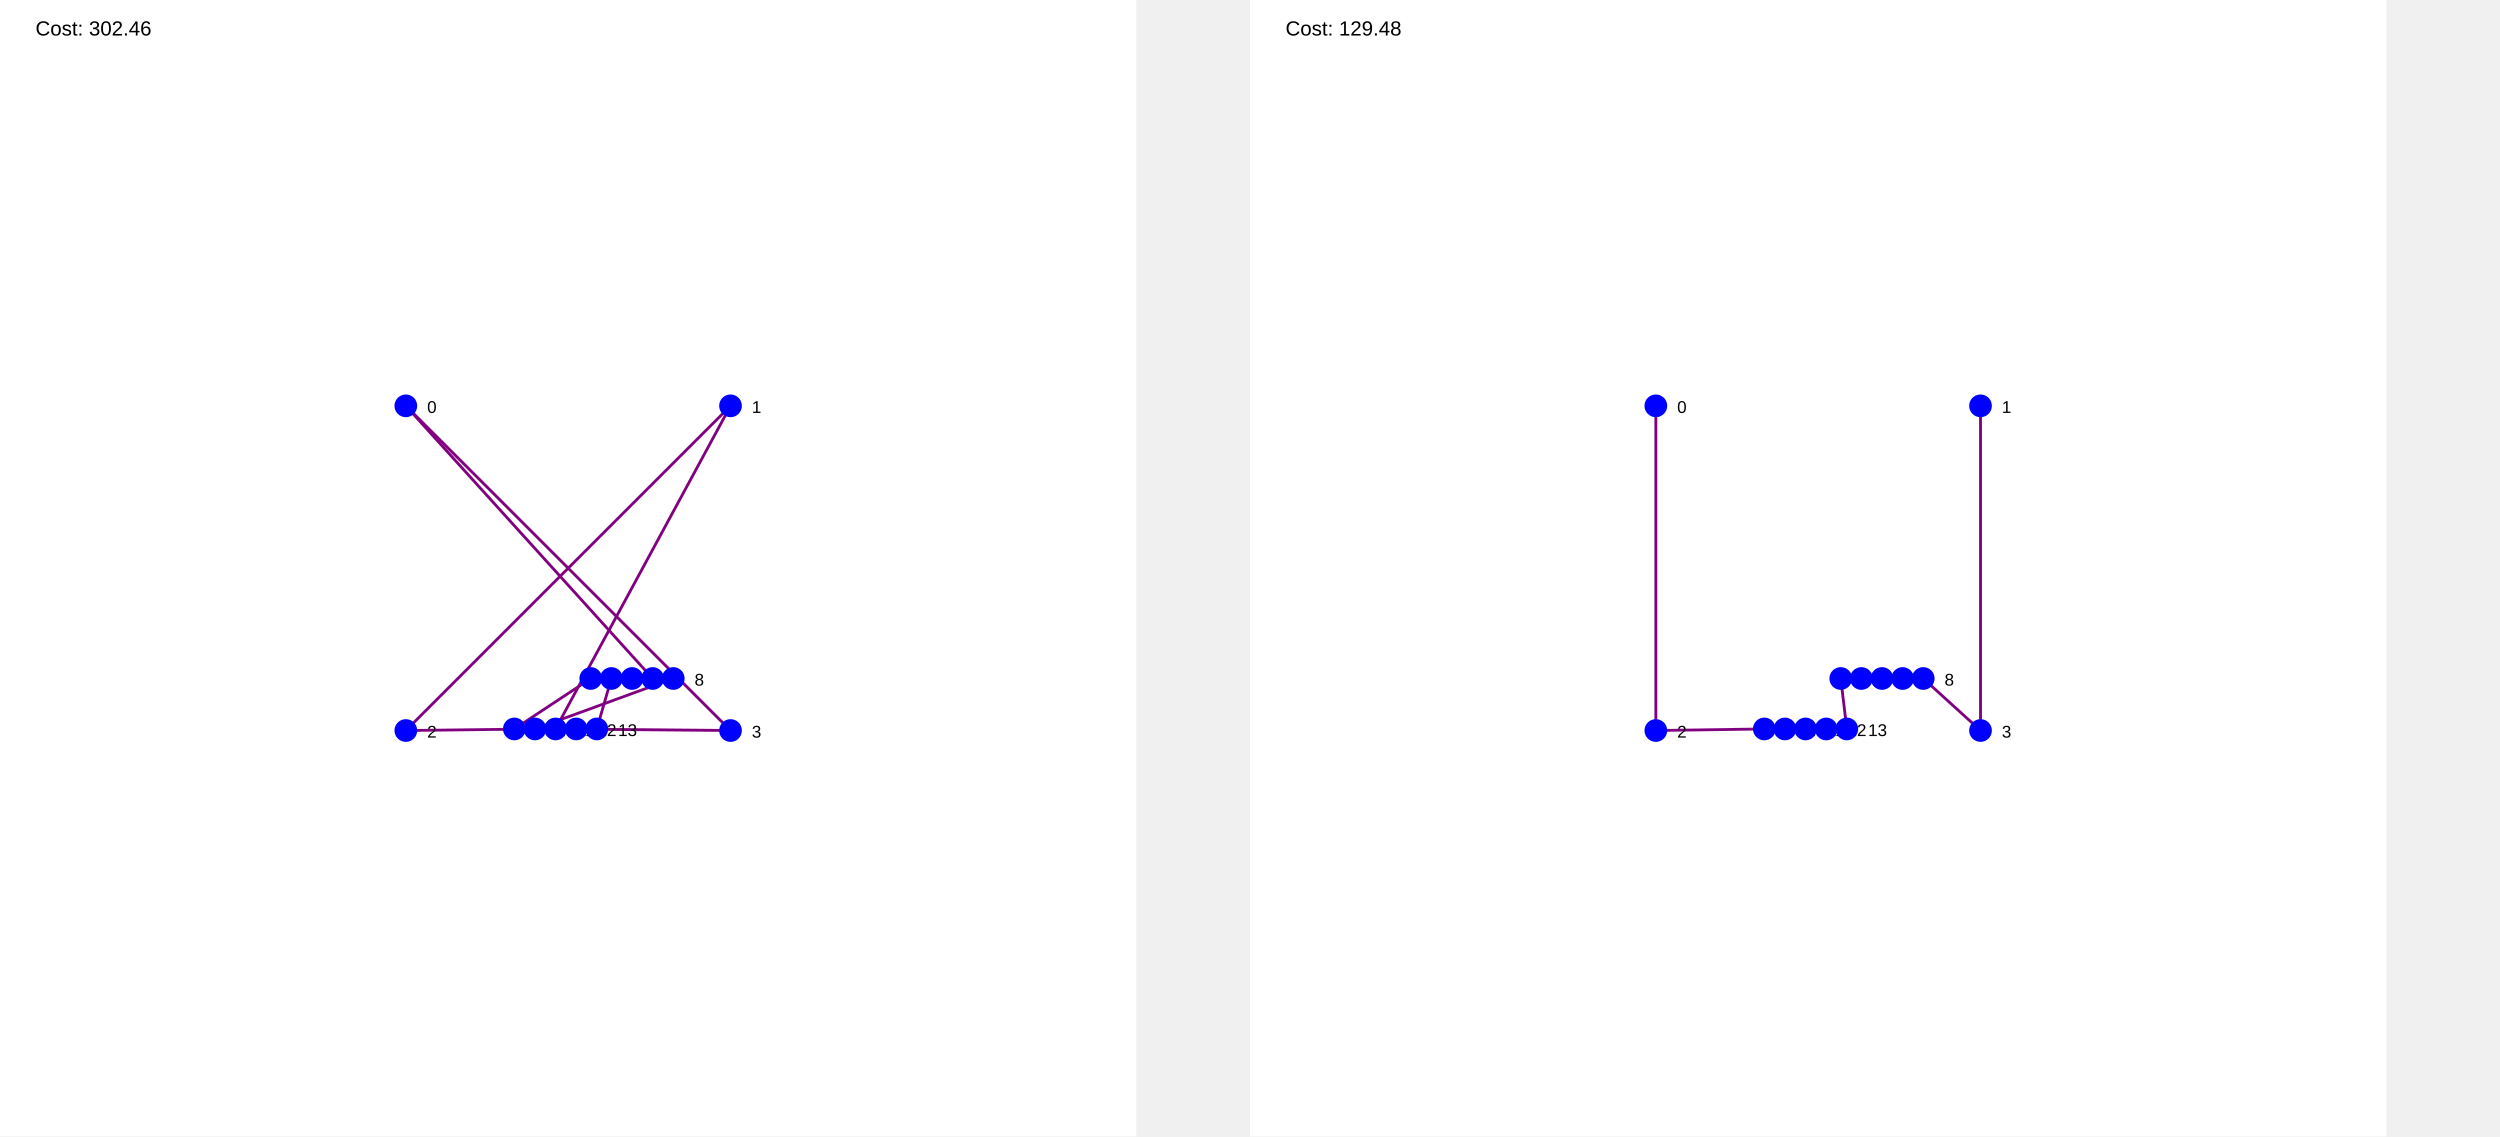
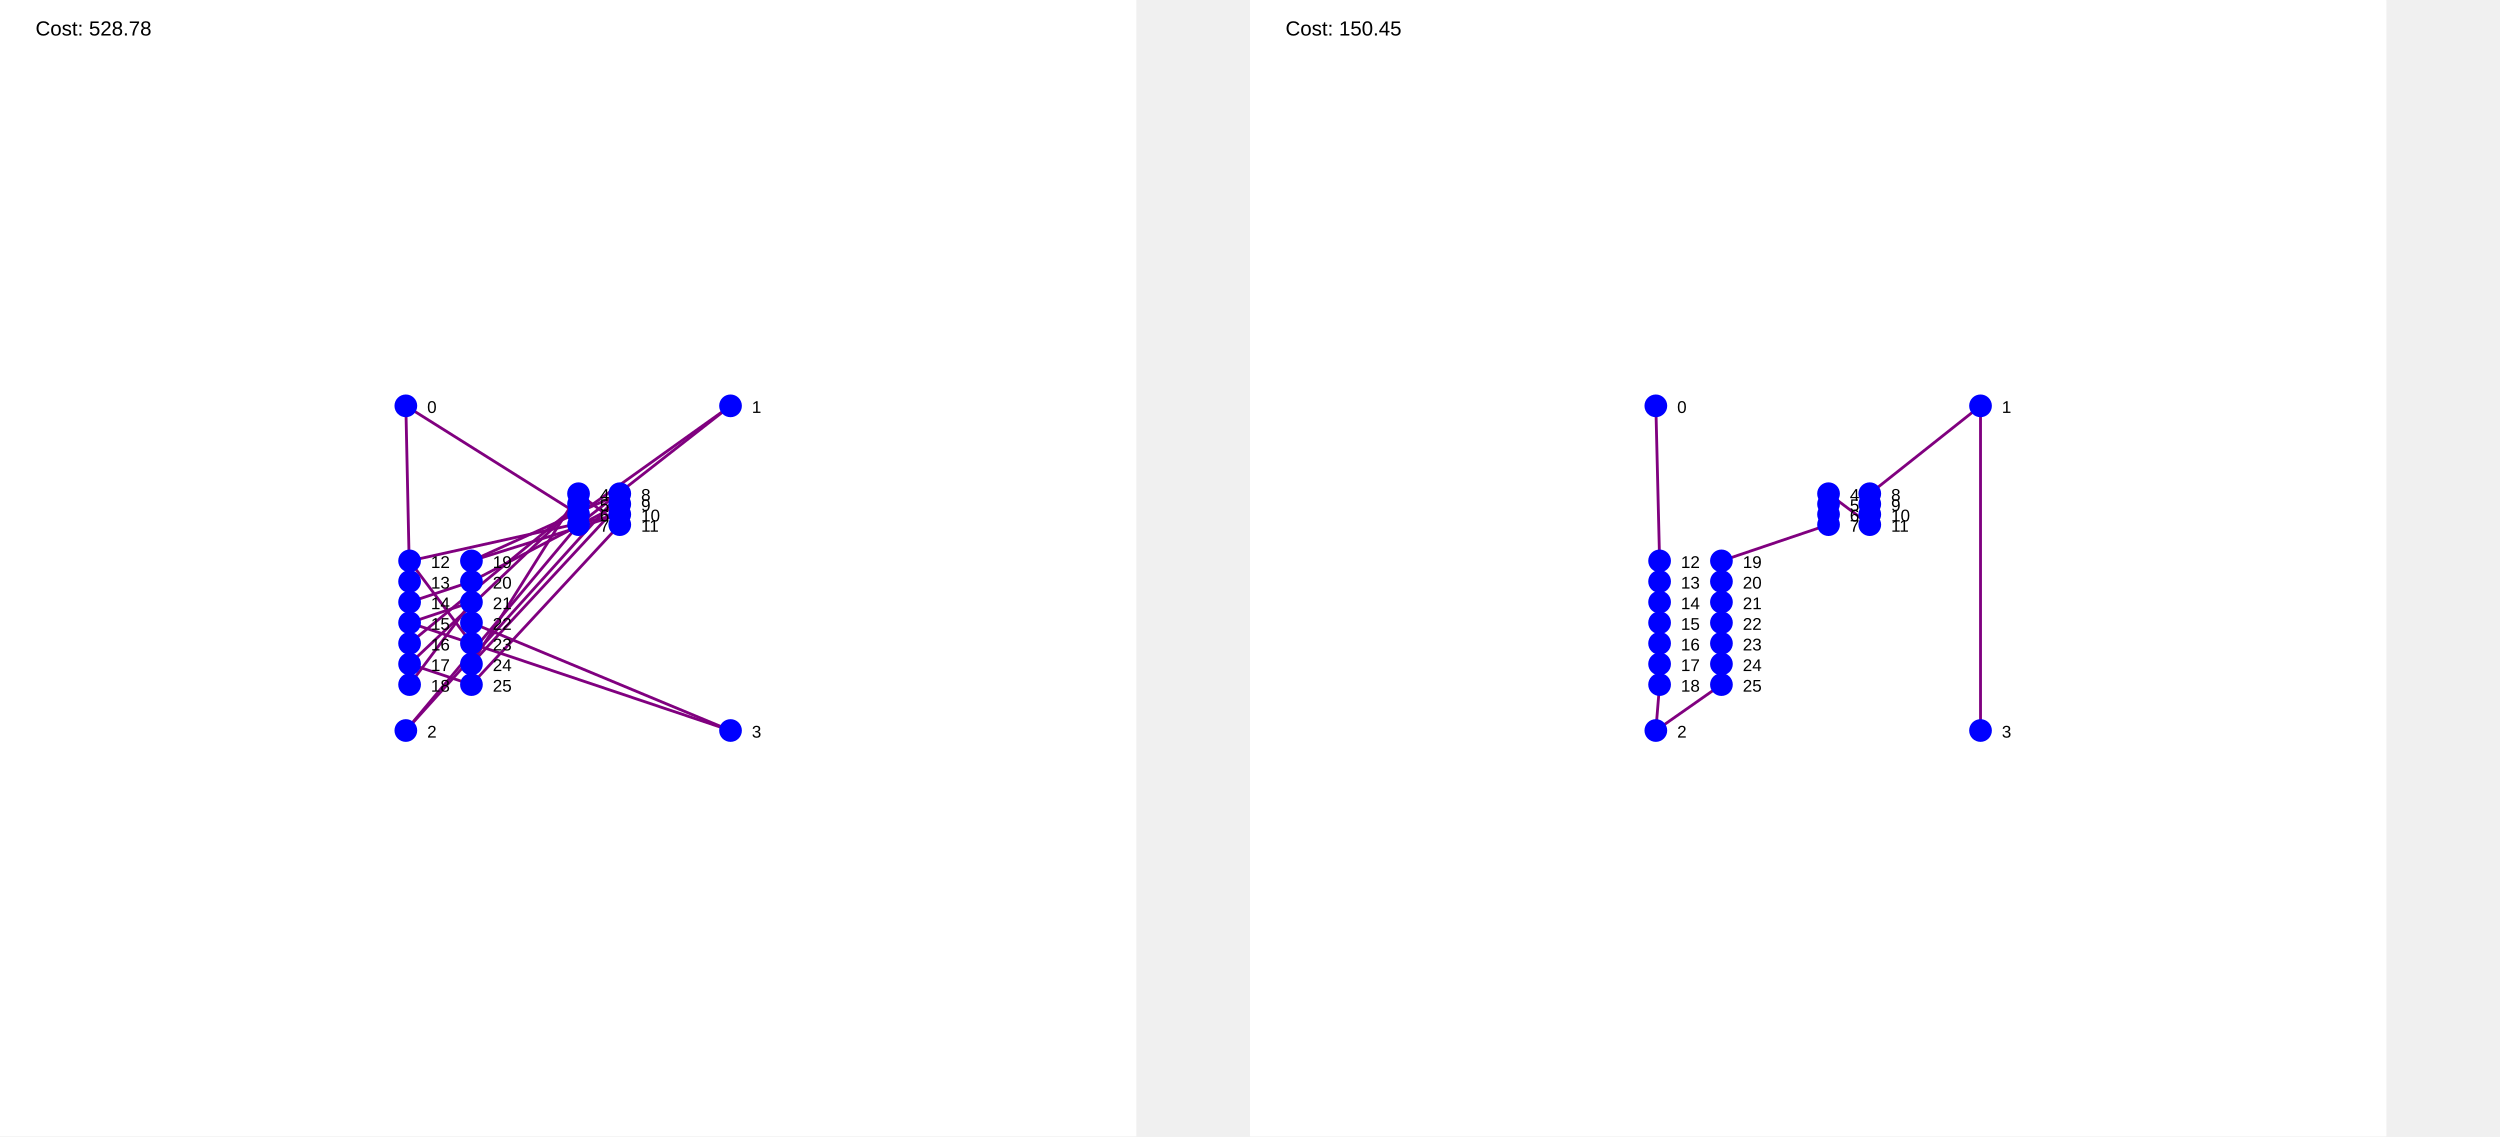
<svg xmlns="http://www.w3.org/2000/svg" width="1760" height="800" viewBox="-257.143 -257.143 1760 800">
  <g transform="translate(0,0)">
    <rect x="-257.143" y="-257.143" width="800" height="800" fill="white" />
    <g>
-       <line x1="28.571" y1="28.571" x2="202.299" y2="220.519" stroke="rgb(128,0,127)" stroke-width="2" />
-       <line x1="202.299" y1="220.519" x2="187.785" y2="220.519" stroke="rgb(128,0,127)" stroke-width="2" />
-       <line x1="187.785" y1="220.519" x2="173.27" y2="220.519" stroke="rgb(128,0,127)" stroke-width="2" />
-       <line x1="173.27" y1="220.519" x2="163.001" y2="256.039" stroke="rgb(128,0,127)" stroke-width="2" />
-       <line x1="163.001" y1="256.039" x2="148.487" y2="256.039" stroke="rgb(128,0,127)" stroke-width="2" />
-       <line x1="148.487" y1="256.039" x2="104.944" y2="256.039" stroke="rgb(128,0,127)" stroke-width="2" />
-       <line x1="104.944" y1="256.039" x2="158.756" y2="220.519" stroke="rgb(128,0,127)" stroke-width="2" />
-       <line x1="158.756" y1="220.519" x2="216.813" y2="220.519" stroke="rgb(128,0,127)" stroke-width="2" />
-       <line x1="216.813" y1="220.519" x2="119.458" y2="256.039" stroke="rgb(128,0,127)" stroke-width="2" />
-       <line x1="119.458" y1="256.039" x2="28.571" y2="257.143" stroke="rgb(128,0,127)" stroke-width="2" />
-       <line x1="28.571" y1="257.143" x2="257.143" y2="28.571" stroke="rgb(128,0,127)" stroke-width="2" />
-       <line x1="257.143" y1="28.571" x2="133.972" y2="256.039" stroke="rgb(128,0,127)" stroke-width="2" />
-       <line x1="133.972" y1="256.039" x2="257.143" y2="257.143" stroke="rgb(128,0,127)" stroke-width="2" />
-       <line x1="257.143" y1="257.143" x2="28.571" y2="28.571" stroke="rgb(128,0,127)" stroke-width="2" />
+       <line x1="28.571" y1="28.571" x2="150.149" y2="104.948" stroke="rgb(128,0,127)" stroke-width="2" />
+       <line x1="150.149" y1="104.948" x2="257.143" y2="28.571" stroke="rgb(128,0,127)" stroke-width="2" />
+       <line x1="257.143" y1="28.571" x2="150.149" y2="112.205" stroke="rgb(128,0,127)" stroke-width="2" />
+       <line x1="150.149" y1="112.205" x2="28.571" y2="257.143" stroke="rgb(128,0,127)" stroke-width="2" />
+       <line x1="28.571" y1="257.143" x2="179.178" y2="90.434" stroke="rgb(128,0,127)" stroke-width="2" />
+       <line x1="179.178" y1="90.434" x2="74.751" y2="137.726" stroke="rgb(128,0,127)" stroke-width="2" />
+       <line x1="74.751" y1="137.726" x2="179.178" y2="104.948" stroke="rgb(128,0,127)" stroke-width="2" />
+       <line x1="179.178" y1="104.948" x2="31.209" y2="137.726" stroke="rgb(128,0,127)" stroke-width="2" />
+       <line x1="31.209" y1="137.726" x2="74.751" y2="195.783" stroke="rgb(128,0,127)" stroke-width="2" />
+       <line x1="74.751" y1="195.783" x2="74.751" y2="181.269" stroke="rgb(128,0,127)" stroke-width="2" />
+       <line x1="74.751" y1="181.269" x2="257.143" y2="257.143" stroke="rgb(128,0,127)" stroke-width="2" />
+       <line x1="257.143" y1="257.143" x2="31.209" y2="181.269" stroke="rgb(128,0,127)" stroke-width="2" />
+       <line x1="31.209" y1="181.269" x2="74.751" y2="166.754" stroke="rgb(128,0,127)" stroke-width="2" />
+       <line x1="74.751" y1="166.754" x2="31.209" y2="224.811" stroke="rgb(128,0,127)" stroke-width="2" />
+       <line x1="31.209" y1="224.811" x2="31.209" y2="195.783" stroke="rgb(128,0,127)" stroke-width="2" />
+       <line x1="31.209" y1="195.783" x2="150.149" y2="97.691" stroke="rgb(128,0,127)" stroke-width="2" />
+       <line x1="150.149" y1="97.691" x2="31.209" y2="210.297" stroke="rgb(128,0,127)" stroke-width="2" />
+       <line x1="31.209" y1="210.297" x2="74.751" y2="224.811" stroke="rgb(128,0,127)" stroke-width="2" />
+       <line x1="74.751" y1="224.811" x2="179.178" y2="112.205" stroke="rgb(128,0,127)" stroke-width="2" />
+       <line x1="179.178" y1="112.205" x2="150.149" y2="90.434" stroke="rgb(128,0,127)" stroke-width="2" />
+       <line x1="150.149" y1="90.434" x2="74.751" y2="210.297" stroke="rgb(128,0,127)" stroke-width="2" />
+       <line x1="74.751" y1="210.297" x2="179.178" y2="97.691" stroke="rgb(128,0,127)" stroke-width="2" />
+       <line x1="179.178" y1="97.691" x2="74.751" y2="152.24" stroke="rgb(128,0,127)" stroke-width="2" />
+       <line x1="74.751" y1="152.24" x2="31.209" y2="166.754" stroke="rgb(128,0,127)" stroke-width="2" />
+       <line x1="31.209" y1="166.754" x2="31.209" y2="152.24" stroke="rgb(128,0,127)" stroke-width="2" />
+       <line x1="31.209" y1="152.24" x2="28.571" y2="28.571" stroke="rgb(128,0,127)" stroke-width="2" />
    </g>
    <g>
      <circle cx="28.571" cy="28.571" r="8" fill="blue" />
      <text x="43.571" y="33.571" font-family="Arial" font-size="12" fill="black">0</text>
      <circle cx="257.143" cy="28.571" r="8" fill="blue" />
      <text x="272.143" y="33.571" font-family="Arial" font-size="12" fill="black">1</text>
      <circle cx="28.571" cy="257.143" r="8" fill="blue" />
      <text x="43.571" y="262.143" font-family="Arial" font-size="12" fill="black">2</text>
      <circle cx="257.143" cy="257.143" r="8" fill="blue" />
      <text x="272.143" y="262.143" font-family="Arial" font-size="12" fill="black">3</text>
-       <circle cx="158.756" cy="220.519" r="8" fill="blue" />
-       <text x="173.756" y="225.519" font-family="Arial" font-size="12" fill="black">4</text>
-       <circle cx="173.27" cy="220.519" r="8" fill="blue" />
-       <text x="188.27" y="225.519" font-family="Arial" font-size="12" fill="black">5</text>
-       <circle cx="187.785" cy="220.519" r="8" fill="blue" />
-       <text x="202.785" y="225.519" font-family="Arial" font-size="12" fill="black">6</text>
-       <circle cx="202.299" cy="220.519" r="8" fill="blue" />
-       <text x="217.299" y="225.519" font-family="Arial" font-size="12" fill="black">7</text>
-       <circle cx="216.813" cy="220.519" r="8" fill="blue" />
-       <text x="231.813" y="225.519" font-family="Arial" font-size="12" fill="black">8</text>
-       <circle cx="104.944" cy="256.039" r="8" fill="blue" />
-       <text x="119.944" y="261.039" font-family="Arial" font-size="12" fill="black">9</text>
-       <circle cx="119.458" cy="256.039" r="8" fill="blue" />
-       <text x="134.458" y="261.039" font-family="Arial" font-size="12" fill="black">10</text>
-       <circle cx="133.972" cy="256.039" r="8" fill="blue" />
-       <text x="148.972" y="261.039" font-family="Arial" font-size="12" fill="black">11</text>
-       <circle cx="148.487" cy="256.039" r="8" fill="blue" />
-       <text x="163.487" y="261.039" font-family="Arial" font-size="12" fill="black">12</text>
-       <circle cx="163.001" cy="256.039" r="8" fill="blue" />
-       <text x="178.001" y="261.039" font-family="Arial" font-size="12" fill="black">13</text>
+       <circle cx="150.149" cy="90.434" r="8" fill="blue" />
+       <text x="165.149" y="95.434" font-family="Arial" font-size="12" fill="black">4</text>
+       <circle cx="150.149" cy="97.691" r="8" fill="blue" />
+       <text x="165.149" y="102.691" font-family="Arial" font-size="12" fill="black">5</text>
+       <circle cx="150.149" cy="104.948" r="8" fill="blue" />
+       <text x="165.149" y="109.948" font-family="Arial" font-size="12" fill="black">6</text>
+       <circle cx="150.149" cy="112.205" r="8" fill="blue" />
+       <text x="165.149" y="117.205" font-family="Arial" font-size="12" fill="black">7</text>
+       <circle cx="179.178" cy="90.434" r="8" fill="blue" />
+       <text x="194.178" y="95.434" font-family="Arial" font-size="12" fill="black">8</text>
+       <circle cx="179.178" cy="97.691" r="8" fill="blue" />
+       <text x="194.178" y="102.691" font-family="Arial" font-size="12" fill="black">9</text>
+       <circle cx="179.178" cy="104.948" r="8" fill="blue" />
+       <text x="194.178" y="109.948" font-family="Arial" font-size="12" fill="black">10</text>
+       <circle cx="179.178" cy="112.205" r="8" fill="blue" />
+       <text x="194.178" y="117.205" font-family="Arial" font-size="12" fill="black">11</text>
+       <circle cx="31.209" cy="137.726" r="8" fill="blue" />
+       <text x="46.209" y="142.726" font-family="Arial" font-size="12" fill="black">12</text>
+       <circle cx="31.209" cy="152.24" r="8" fill="blue" />
+       <text x="46.209" y="157.24" font-family="Arial" font-size="12" fill="black">13</text>
+       <circle cx="31.209" cy="166.754" r="8" fill="blue" />
+       <text x="46.209" y="171.754" font-family="Arial" font-size="12" fill="black">14</text>
+       <circle cx="31.209" cy="181.269" r="8" fill="blue" />
+       <text x="46.209" y="186.269" font-family="Arial" font-size="12" fill="black">15</text>
+       <circle cx="31.209" cy="195.783" r="8" fill="blue" />
+       <text x="46.209" y="200.783" font-family="Arial" font-size="12" fill="black">16</text>
+       <circle cx="31.209" cy="210.297" r="8" fill="blue" />
+       <text x="46.209" y="215.297" font-family="Arial" font-size="12" fill="black">17</text>
+       <circle cx="31.209" cy="224.811" r="8" fill="blue" />
+       <text x="46.209" y="229.811" font-family="Arial" font-size="12" fill="black">18</text>
+       <circle cx="74.751" cy="137.726" r="8" fill="blue" />
+       <text x="89.751" y="142.726" font-family="Arial" font-size="12" fill="black">19</text>
+       <circle cx="74.751" cy="152.24" r="8" fill="blue" />
+       <text x="89.751" y="157.24" font-family="Arial" font-size="12" fill="black">20</text>
+       <circle cx="74.751" cy="166.754" r="8" fill="blue" />
+       <text x="89.751" y="171.754" font-family="Arial" font-size="12" fill="black">21</text>
+       <circle cx="74.751" cy="181.269" r="8" fill="blue" />
+       <text x="89.751" y="186.269" font-family="Arial" font-size="12" fill="black">22</text>
+       <circle cx="74.751" cy="195.783" r="8" fill="blue" />
+       <text x="89.751" y="200.783" font-family="Arial" font-size="12" fill="black">23</text>
+       <circle cx="74.751" cy="210.297" r="8" fill="blue" />
+       <text x="89.751" y="215.297" font-family="Arial" font-size="12" fill="black">24</text>
+       <circle cx="74.751" cy="224.811" r="8" fill="blue" />
+       <text x="89.751" y="229.811" font-family="Arial" font-size="12" fill="black">25</text>
    </g>
-     <text x="-232.143" y="-232.143" font-family="Arial" font-size="14.4" fill="black"> Cost: 302.46</text>
+     <text x="-232.143" y="-232.143" font-family="Arial" font-size="14.4" fill="black"> Cost: 528.78</text>
  </g>
  <g transform="translate(880.00,0)">
    <rect x="-257.14" y="-257.14" width="800.00" height="800.00" fill="white" />
    <g>
-       <line x1="257.14" y1="28.57" x2="257.14" y2="257.14" stroke="rgb(128,0,127)" stroke-width="2.00" />
-       <line x1="257.14" y1="257.14" x2="216.81" y2="220.52" stroke="rgb(128,0,127)" stroke-width="2.00" />
-       <line x1="216.81" y1="220.52" x2="202.30" y2="220.52" stroke="rgb(128,0,127)" stroke-width="2.00" />
-       <line x1="202.30" y1="220.52" x2="187.78" y2="220.52" stroke="rgb(128,0,127)" stroke-width="2.00" />
-       <line x1="187.78" y1="220.52" x2="173.27" y2="220.52" stroke="rgb(128,0,127)" stroke-width="2.00" />
-       <line x1="173.27" y1="220.52" x2="158.76" y2="220.52" stroke="rgb(128,0,127)" stroke-width="2.00" />
-       <line x1="158.76" y1="220.52" x2="163.00" y2="256.04" stroke="rgb(128,0,127)" stroke-width="2.00" />
-       <line x1="163.00" y1="256.04" x2="148.49" y2="256.04" stroke="rgb(128,0,127)" stroke-width="2.00" />
-       <line x1="148.49" y1="256.04" x2="133.97" y2="256.04" stroke="rgb(128,0,127)" stroke-width="2.00" />
-       <line x1="133.97" y1="256.04" x2="119.46" y2="256.04" stroke="rgb(128,0,127)" stroke-width="2.00" />
-       <line x1="119.46" y1="256.04" x2="104.94" y2="256.04" stroke="rgb(128,0,127)" stroke-width="2.00" />
-       <line x1="104.94" y1="256.04" x2="28.57" y2="257.14" stroke="rgb(128,0,127)" stroke-width="2.00" />
-       <line x1="28.57" y1="257.14" x2="28.57" y2="28.57" stroke="rgb(128,0,127)" stroke-width="2.00" />
+       <line x1="257.14" y1="257.14" x2="257.14" y2="28.57" stroke="rgb(128,0,127)" stroke-width="2.00" />
+       <line x1="257.14" y1="28.57" x2="179.18" y2="90.43" stroke="rgb(128,0,127)" stroke-width="2.00" />
+       <line x1="179.18" y1="90.43" x2="179.18" y2="97.69" stroke="rgb(128,0,127)" stroke-width="2.00" />
+       <line x1="179.18" y1="97.69" x2="179.18" y2="104.95" stroke="rgb(128,0,127)" stroke-width="2.00" />
+       <line x1="179.18" y1="104.95" x2="179.18" y2="112.21" stroke="rgb(128,0,127)" stroke-width="2.00" />
+       <line x1="179.18" y1="112.21" x2="150.15" y2="90.43" stroke="rgb(128,0,127)" stroke-width="2.00" />
+       <line x1="150.15" y1="90.43" x2="150.15" y2="97.69" stroke="rgb(128,0,127)" stroke-width="2.00" />
+       <line x1="150.15" y1="97.69" x2="150.15" y2="104.95" stroke="rgb(128,0,127)" stroke-width="2.00" />
+       <line x1="150.15" y1="104.95" x2="150.15" y2="112.21" stroke="rgb(128,0,127)" stroke-width="2.00" />
+       <line x1="150.15" y1="112.21" x2="74.75" y2="137.73" stroke="rgb(128,0,127)" stroke-width="2.00" />
+       <line x1="74.75" y1="137.73" x2="74.75" y2="152.24" stroke="rgb(128,0,127)" stroke-width="2.00" />
+       <line x1="74.75" y1="152.24" x2="74.75" y2="166.75" stroke="rgb(128,0,127)" stroke-width="2.00" />
+       <line x1="74.75" y1="166.75" x2="74.75" y2="181.27" stroke="rgb(128,0,127)" stroke-width="2.00" />
+       <line x1="74.75" y1="181.27" x2="74.75" y2="195.78" stroke="rgb(128,0,127)" stroke-width="2.00" />
+       <line x1="74.75" y1="195.78" x2="74.75" y2="210.30" stroke="rgb(128,0,127)" stroke-width="2.00" />
+       <line x1="74.75" y1="210.30" x2="74.75" y2="224.81" stroke="rgb(128,0,127)" stroke-width="2.00" />
+       <line x1="74.75" y1="224.81" x2="28.57" y2="257.14" stroke="rgb(128,0,127)" stroke-width="2.00" />
+       <line x1="28.57" y1="257.14" x2="31.21" y2="224.81" stroke="rgb(128,0,127)" stroke-width="2.00" />
+       <line x1="31.21" y1="224.81" x2="31.21" y2="210.30" stroke="rgb(128,0,127)" stroke-width="2.00" />
+       <line x1="31.21" y1="210.30" x2="31.21" y2="195.78" stroke="rgb(128,0,127)" stroke-width="2.00" />
+       <line x1="31.21" y1="195.78" x2="31.21" y2="181.27" stroke="rgb(128,0,127)" stroke-width="2.00" />
+       <line x1="31.21" y1="181.27" x2="31.21" y2="166.75" stroke="rgb(128,0,127)" stroke-width="2.00" />
+       <line x1="31.21" y1="166.75" x2="31.21" y2="152.24" stroke="rgb(128,0,127)" stroke-width="2.00" />
+       <line x1="31.21" y1="152.24" x2="31.21" y2="137.73" stroke="rgb(128,0,127)" stroke-width="2.00" />
+       <line x1="31.21" y1="137.73" x2="28.57" y2="28.57" stroke="rgb(128,0,127)" stroke-width="2.00" />
      <line x1="28.57" y1="28.57" x2="28.57" y2="28.57" stroke="rgb(128,0,127)" stroke-width="2.00" />
    </g>
    <g>
      <circle cx="28.57" cy="28.57" r="8.00" fill="blue" />
      <text x="43.57" y="33.57" font-family="Arial" font-size="12.00" fill="black">0</text>
      <circle cx="257.14" cy="28.57" r="8.00" fill="blue" />
      <text x="272.14" y="33.57" font-family="Arial" font-size="12.00" fill="black">1</text>
      <circle cx="28.57" cy="257.14" r="8.00" fill="blue" />
      <text x="43.57" y="262.14" font-family="Arial" font-size="12.00" fill="black">2</text>
      <circle cx="257.14" cy="257.14" r="8.00" fill="blue" />
      <text x="272.14" y="262.14" font-family="Arial" font-size="12.00" fill="black">3</text>
-       <circle cx="158.76" cy="220.52" r="8.00" fill="blue" />
-       <text x="173.76" y="225.52" font-family="Arial" font-size="12.00" fill="black">4</text>
-       <circle cx="173.27" cy="220.52" r="8.00" fill="blue" />
-       <text x="188.27" y="225.52" font-family="Arial" font-size="12.00" fill="black">5</text>
-       <circle cx="187.78" cy="220.52" r="8.00" fill="blue" />
-       <text x="202.78" y="225.52" font-family="Arial" font-size="12.00" fill="black">6</text>
-       <circle cx="202.30" cy="220.52" r="8.00" fill="blue" />
-       <text x="217.30" y="225.52" font-family="Arial" font-size="12.00" fill="black">7</text>
-       <circle cx="216.81" cy="220.52" r="8.00" fill="blue" />
-       <text x="231.81" y="225.52" font-family="Arial" font-size="12.00" fill="black">8</text>
-       <circle cx="104.94" cy="256.04" r="8.00" fill="blue" />
-       <text x="119.94" y="261.04" font-family="Arial" font-size="12.00" fill="black">9</text>
-       <circle cx="119.46" cy="256.04" r="8.00" fill="blue" />
-       <text x="134.46" y="261.04" font-family="Arial" font-size="12.00" fill="black">10</text>
-       <circle cx="133.97" cy="256.04" r="8.00" fill="blue" />
-       <text x="148.97" y="261.04" font-family="Arial" font-size="12.00" fill="black">11</text>
-       <circle cx="148.49" cy="256.04" r="8.00" fill="blue" />
-       <text x="163.49" y="261.04" font-family="Arial" font-size="12.00" fill="black">12</text>
-       <circle cx="163.00" cy="256.04" r="8.00" fill="blue" />
-       <text x="178.00" y="261.04" font-family="Arial" font-size="12.00" fill="black">13</text>
+       <circle cx="150.15" cy="90.43" r="8.00" fill="blue" />
+       <text x="165.15" y="95.43" font-family="Arial" font-size="12.00" fill="black">4</text>
+       <circle cx="150.15" cy="97.69" r="8.00" fill="blue" />
+       <text x="165.15" y="102.69" font-family="Arial" font-size="12.00" fill="black">5</text>
+       <circle cx="150.15" cy="104.95" r="8.00" fill="blue" />
+       <text x="165.15" y="109.95" font-family="Arial" font-size="12.00" fill="black">6</text>
+       <circle cx="150.15" cy="112.21" r="8.00" fill="blue" />
+       <text x="165.15" y="117.21" font-family="Arial" font-size="12.00" fill="black">7</text>
+       <circle cx="179.18" cy="90.43" r="8.00" fill="blue" />
+       <text x="194.18" y="95.43" font-family="Arial" font-size="12.00" fill="black">8</text>
+       <circle cx="179.18" cy="97.69" r="8.00" fill="blue" />
+       <text x="194.18" y="102.69" font-family="Arial" font-size="12.00" fill="black">9</text>
+       <circle cx="179.18" cy="104.95" r="8.00" fill="blue" />
+       <text x="194.18" y="109.95" font-family="Arial" font-size="12.00" fill="black">10</text>
+       <circle cx="179.18" cy="112.21" r="8.00" fill="blue" />
+       <text x="194.18" y="117.21" font-family="Arial" font-size="12.00" fill="black">11</text>
+       <circle cx="31.21" cy="137.73" r="8.00" fill="blue" />
+       <text x="46.21" y="142.73" font-family="Arial" font-size="12.00" fill="black">12</text>
+       <circle cx="31.21" cy="152.24" r="8.00" fill="blue" />
+       <text x="46.21" y="157.24" font-family="Arial" font-size="12.00" fill="black">13</text>
+       <circle cx="31.21" cy="166.75" r="8.00" fill="blue" />
+       <text x="46.21" y="171.75" font-family="Arial" font-size="12.00" fill="black">14</text>
+       <circle cx="31.21" cy="181.27" r="8.00" fill="blue" />
+       <text x="46.21" y="186.27" font-family="Arial" font-size="12.00" fill="black">15</text>
+       <circle cx="31.21" cy="195.78" r="8.00" fill="blue" />
+       <text x="46.21" y="200.78" font-family="Arial" font-size="12.00" fill="black">16</text>
+       <circle cx="31.21" cy="210.30" r="8.00" fill="blue" />
+       <text x="46.21" y="215.30" font-family="Arial" font-size="12.00" fill="black">17</text>
+       <circle cx="31.21" cy="224.81" r="8.00" fill="blue" />
+       <text x="46.21" y="229.81" font-family="Arial" font-size="12.00" fill="black">18</text>
+       <circle cx="74.75" cy="137.73" r="8.00" fill="blue" />
+       <text x="89.75" y="142.73" font-family="Arial" font-size="12.00" fill="black">19</text>
+       <circle cx="74.75" cy="152.24" r="8.00" fill="blue" />
+       <text x="89.75" y="157.24" font-family="Arial" font-size="12.00" fill="black">20</text>
+       <circle cx="74.75" cy="166.75" r="8.00" fill="blue" />
+       <text x="89.75" y="171.75" font-family="Arial" font-size="12.00" fill="black">21</text>
+       <circle cx="74.75" cy="181.27" r="8.00" fill="blue" />
+       <text x="89.75" y="186.27" font-family="Arial" font-size="12.00" fill="black">22</text>
+       <circle cx="74.75" cy="195.78" r="8.00" fill="blue" />
+       <text x="89.75" y="200.78" font-family="Arial" font-size="12.00" fill="black">23</text>
+       <circle cx="74.75" cy="210.30" r="8.00" fill="blue" />
+       <text x="89.75" y="215.30" font-family="Arial" font-size="12.00" fill="black">24</text>
+       <circle cx="74.75" cy="224.81" r="8.00" fill="blue" />
+       <text x="89.75" y="229.81" font-family="Arial" font-size="12.00" fill="black">25</text>
    </g>
-     <text x="-232.14" y="-232.14" font-family="Arial" font-size="14.40" fill="black"> Cost: 129.48</text>
+     <text x="-232.14" y="-232.14" font-family="Arial" font-size="14.40" fill="black"> Cost: 150.45</text>
  </g>
</svg>
